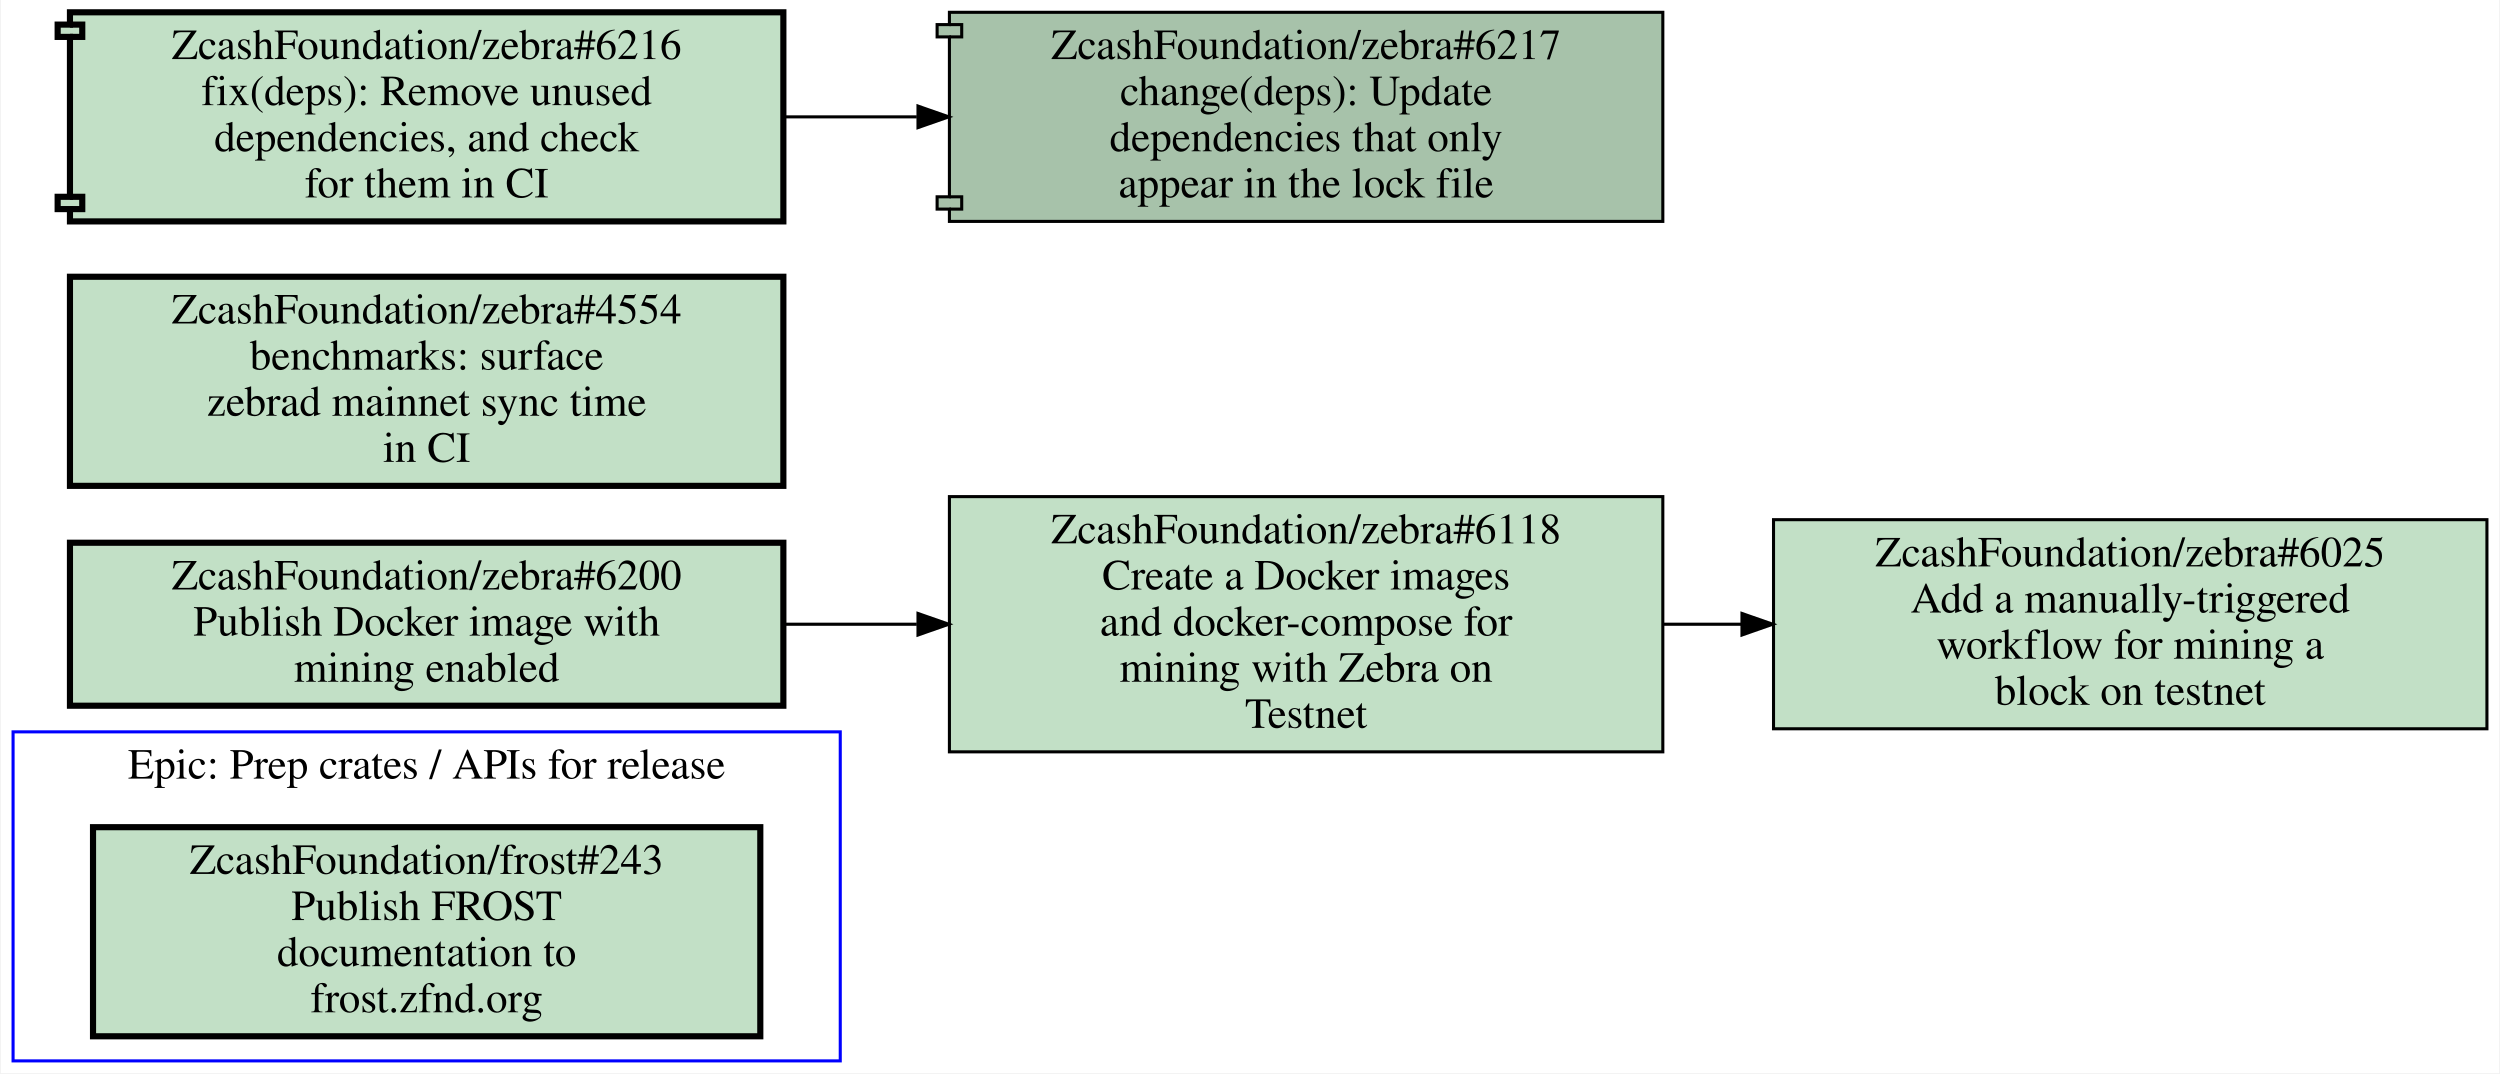
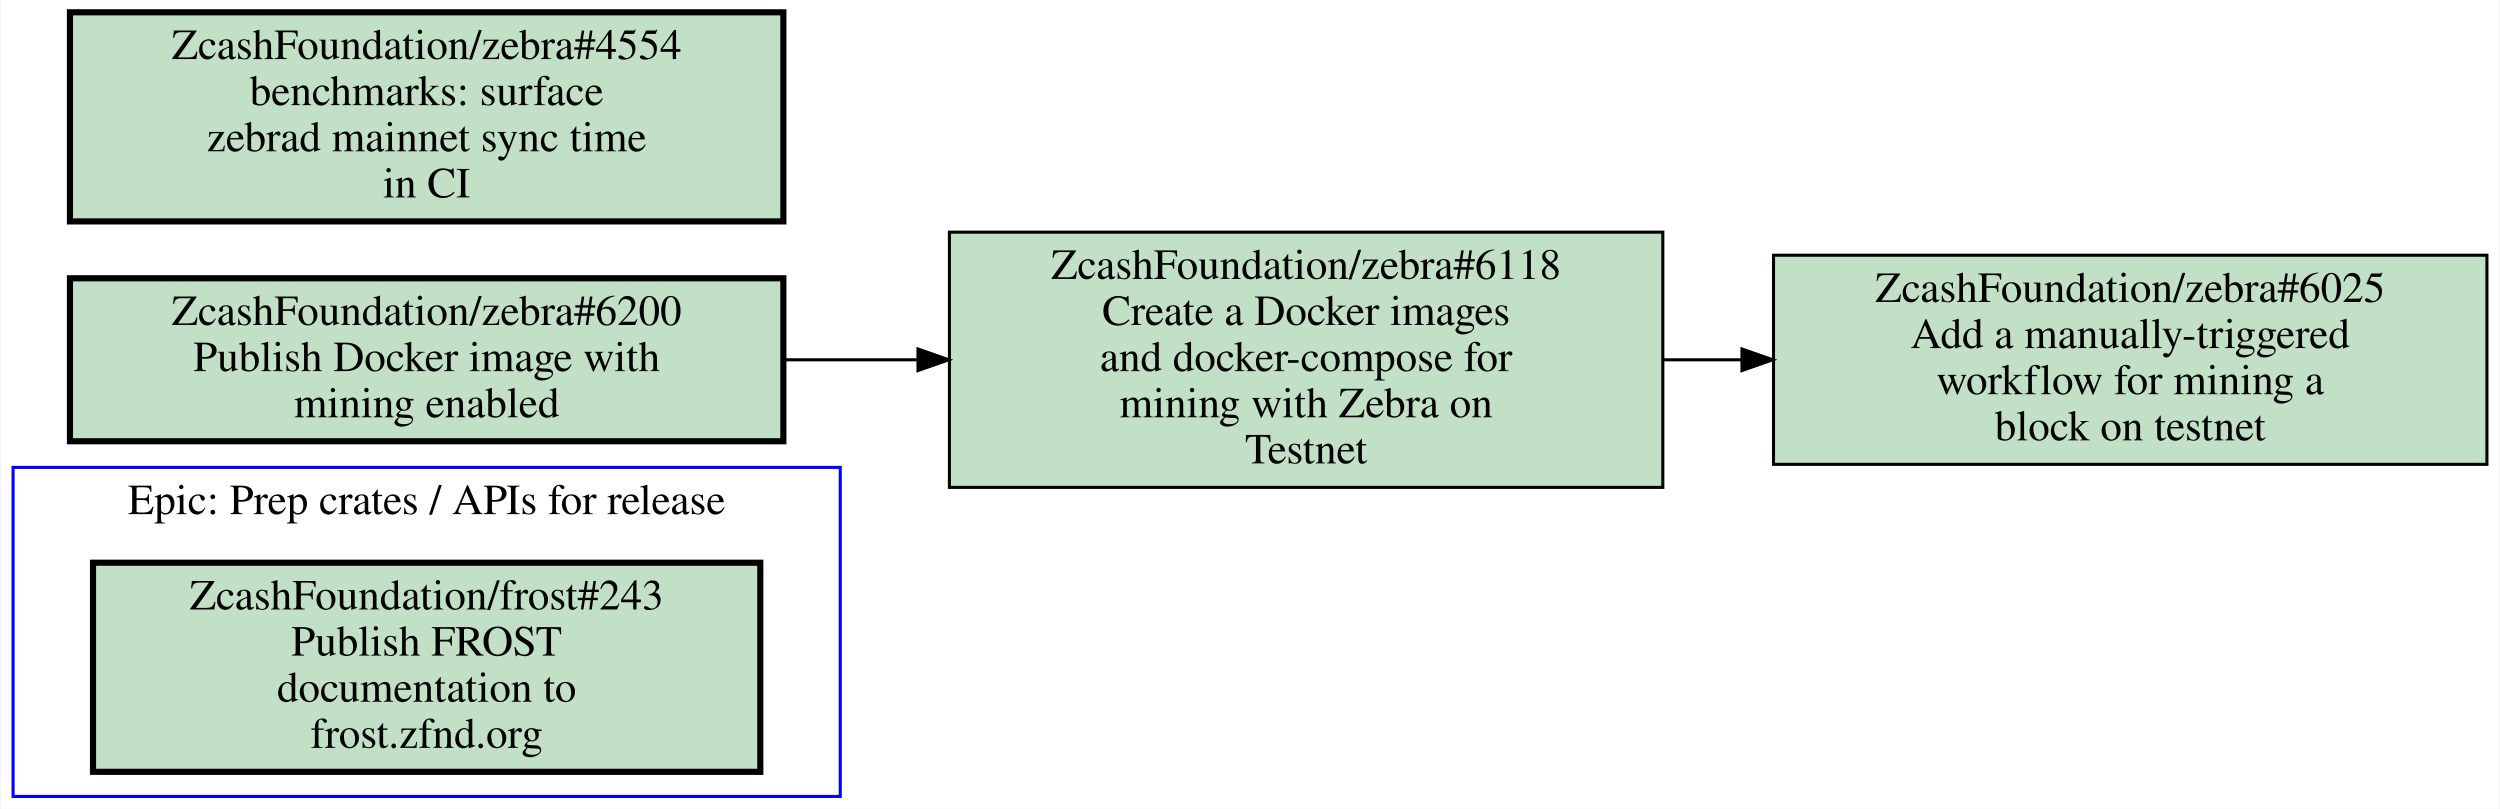
- <svg xmlns="http://www.w3.org/2000/svg" xmlns:xlink="http://www.w3.org/1999/xlink" width="813pt" height="349pt" viewBox="0.00 0.00 812.50 349.00">
-   <g id="graph0" class="graph" transform="scale(1 1) rotate(0) translate(4 345)">
-     <polygon fill="#ffffff" stroke="transparent" points="-4,4 -4,-345 808.5,-345 808.5,4 -4,4" />
+ <svg xmlns="http://www.w3.org/2000/svg" xmlns:xlink="http://www.w3.org/1999/xlink" width="813pt" height="263pt" viewBox="0.00 0.00 812.50 263.00">
+   <g id="graph0" class="graph" transform="scale(1 1) rotate(0) translate(4 259)">
+     <polygon fill="#ffffff" stroke="transparent" points="-4,4 -4,-259 808.5,-259 808.5,4 -4,4" />
    <g id="clust1" class="cluster">
      <polygon fill="none" stroke="#0000ff" points="0,0 0,-107 269,-107 269,0 0,0" />
      <text text-anchor="middle" x="134.5" y="-91.8" font-family="Times,serif" font-size="14.00" fill="#000000">Epic: Prep crates / APIs for release</text>
    </g>
    <g id="node1" class="node open">
      <g id="a_node1">
        <a xlink:href="https://github.com/ZcashFoundation/frost/issues/243" xlink:title="ZcashFoundation/frost#243&#10;Publish FROST&#10;documentation to&#10;frost.zfnd.org" target="_blank">
          <polygon fill="#c2e0c6" stroke="#000000" stroke-width="2" points="243,-76 26,-76 26,-8 243,-8 243,-76" />
          <text text-anchor="middle" x="134.5" y="-60.8" font-family="Times,serif" font-size="14.00" fill="#000000">ZcashFoundation/frost#243</text>
          <text text-anchor="middle" x="134.5" y="-45.8" font-family="Times,serif" font-size="14.00" fill="#000000">Publish FROST</text>
          <text text-anchor="middle" x="134.5" y="-30.8" font-family="Times,serif" font-size="14.00" fill="#000000">documentation to</text>
          <text text-anchor="middle" x="134.5" y="-15.8" font-family="Times,serif" font-size="14.00" fill="#000000">frost.zfnd.org</text>
        </a>
      </g>
    </g>
    <g id="node2" class="node open">
      <g id="a_node2">
        <a xlink:href="https://github.com/ZcashFoundation/zebra/issues/6025" xlink:title="ZcashFoundation/zebra#6025&#10;Add a manually-triggered&#10;workflow for mining a&#10;block on testnet" target="_blank">
          <polygon fill="#c2e0c6" stroke="#000000" points="804.5,-176 572.5,-176 572.5,-108 804.5,-108 804.5,-176" />
          <text text-anchor="middle" x="688.5" y="-160.8" font-family="Times,serif" font-size="14.00" fill="#000000">ZcashFoundation/zebra#6025</text>
          <text text-anchor="middle" x="688.5" y="-145.8" font-family="Times,serif" font-size="14.00" fill="#000000">Add a manually-triggered</text>
          <text text-anchor="middle" x="688.5" y="-130.8" font-family="Times,serif" font-size="14.00" fill="#000000">workflow for mining a</text>
          <text text-anchor="middle" x="688.5" y="-115.8" font-family="Times,serif" font-size="14.00" fill="#000000">block on testnet</text>
        </a>
      </g>
    </g>
    <g id="node3" class="node open">
      <g id="a_node3">
        <a xlink:href="https://github.com/ZcashFoundation/zebra/issues/6118" xlink:title="ZcashFoundation/zebra#6118&#10;Create a Docker images&#10;and docker-compose for&#10;mining with Zebra on&#10;Testnet" target="_blank">
          <polygon fill="#c2e0c6" stroke="#000000" points="536.5,-183.5 304.5,-183.5 304.5,-100.5 536.5,-100.5 536.5,-183.5" />
          <text text-anchor="middle" x="420.5" y="-168.3" font-family="Times,serif" font-size="14.00" fill="#000000">ZcashFoundation/zebra#6118</text>
          <text text-anchor="middle" x="420.5" y="-153.3" font-family="Times,serif" font-size="14.00" fill="#000000">Create a Docker images</text>
          <text text-anchor="middle" x="420.5" y="-138.3" font-family="Times,serif" font-size="14.00" fill="#000000">and docker-compose for</text>
          <text text-anchor="middle" x="420.5" y="-123.3" font-family="Times,serif" font-size="14.00" fill="#000000">mining with Zebra on</text>
          <text text-anchor="middle" x="420.5" y="-108.3" font-family="Times,serif" font-size="14.00" fill="#000000">Testnet</text>
        </a>
      </g>
    </g>
    <g id="edge1" class="edge">
      <path fill="none" stroke="#000000" d="M536.88,-142C545.21,-142 553.64,-142 562.03,-142" />
      <polygon fill="#000000" stroke="#000000" points="562.24,-145.5 572.24,-142 562.24,-138.5 562.24,-145.5" />
    </g>
    <g id="node4" class="node open">
      <g id="a_node4">
        <a xlink:href="https://github.com/ZcashFoundation/zebra/issues/4554" xlink:title="ZcashFoundation/zebra#4554&#10;benchmarks: surface&#10;zebrad mainnet sync time&#10;in CI" target="_blank">
          <polygon fill="#c2e0c6" stroke="#000000" stroke-width="2" points="250.5,-255 18.5,-255 18.5,-187 250.5,-187 250.5,-255" />
          <text text-anchor="middle" x="134.5" y="-239.8" font-family="Times,serif" font-size="14.00" fill="#000000">ZcashFoundation/zebra#4554</text>
          <text text-anchor="middle" x="134.5" y="-224.8" font-family="Times,serif" font-size="14.00" fill="#000000">benchmarks: surface</text>
          <text text-anchor="middle" x="134.5" y="-209.8" font-family="Times,serif" font-size="14.00" fill="#000000">zebrad mainnet sync time</text>
          <text text-anchor="middle" x="134.5" y="-194.8" font-family="Times,serif" font-size="14.00" fill="#000000">in CI</text>
        </a>
      </g>
    </g>
    <g id="node5" class="node open">
      <g id="a_node5">
        <a xlink:href="https://github.com/ZcashFoundation/zebra/issues/6200" xlink:title="ZcashFoundation/zebra#6200&#10;Publish Docker image with&#10;mining enabled" target="_blank">
          <polygon fill="#c2e0c6" stroke="#000000" stroke-width="2" points="250.5,-168.5 18.5,-168.5 18.5,-115.5 250.5,-115.5 250.5,-168.5" />
          <text text-anchor="middle" x="134.5" y="-153.3" font-family="Times,serif" font-size="14.00" fill="#000000">ZcashFoundation/zebra#6200</text>
          <text text-anchor="middle" x="134.5" y="-138.3" font-family="Times,serif" font-size="14.00" fill="#000000">Publish Docker image with</text>
          <text text-anchor="middle" x="134.5" y="-123.3" font-family="Times,serif" font-size="14.00" fill="#000000">mining enabled</text>
        </a>
      </g>
    </g>
    <g id="edge2" class="edge">
      <path fill="none" stroke="#000000" d="M250.83,-142C265.01,-142 279.56,-142 293.89,-142" />
      <polygon fill="#000000" stroke="#000000" points="294.28,-145.5 304.28,-142 294.28,-138.5 294.28,-145.5" />
    </g>
-     <g id="node6" class="node open">
-       <g id="a_node6">
-         <a xlink:href="https://github.com/ZcashFoundation/zebra/pull/6217" xlink:title="ZcashFoundation/zebra#6217&#10;change(deps): Update&#10;dependencies that only&#10;appear in the lock file" target="_blank">
-           <polygon fill="#a7c2aa" stroke="#000000" points="536.5,-341 304.5,-341 304.5,-337 300.5,-337 300.5,-333 304.5,-333 304.5,-281 300.5,-281 300.5,-277 304.5,-277 304.5,-273 536.5,-273 536.5,-341" />
-           <polyline fill="none" stroke="#000000" points="304.5,-337 308.5,-337 308.5,-333 304.5,-333 " />
-           <polyline fill="none" stroke="#000000" points="304.5,-281 308.5,-281 308.5,-277 304.5,-277 " />
-           <text text-anchor="middle" x="420.5" y="-325.8" font-family="Times,serif" font-size="14.00" fill="#000000">ZcashFoundation/zebra#6217</text>
-           <text text-anchor="middle" x="420.5" y="-310.8" font-family="Times,serif" font-size="14.00" fill="#000000">change(deps): Update</text>
-           <text text-anchor="middle" x="420.5" y="-295.8" font-family="Times,serif" font-size="14.00" fill="#000000">dependencies that only</text>
-           <text text-anchor="middle" x="420.5" y="-280.8" font-family="Times,serif" font-size="14.00" fill="#000000">appear in the lock file</text>
-         </a>
-       </g>
-     </g>
-     <g id="node7" class="node open">
-       <g id="a_node7">
-         <a xlink:href="https://github.com/ZcashFoundation/zebra/pull/6216" xlink:title="ZcashFoundation/zebra#6216&#10;fix(deps): Remove unused&#10;dependencies, and check&#10;for them in CI" target="_blank">
-           <polygon fill="#c2e0c6" stroke="#000000" stroke-width="2" points="250.5,-341 18.5,-341 18.5,-337 14.5,-337 14.5,-333 18.5,-333 18.5,-281 14.5,-281 14.5,-277 18.5,-277 18.5,-273 250.5,-273 250.5,-341" />
-           <polyline fill="none" stroke="#000000" stroke-width="2" points="18.5,-337 22.5,-337 22.5,-333 18.5,-333 " />
-           <polyline fill="none" stroke="#000000" stroke-width="2" points="18.5,-281 22.5,-281 22.5,-277 18.5,-277 " />
-           <text text-anchor="middle" x="134.5" y="-325.8" font-family="Times,serif" font-size="14.00" fill="#000000">ZcashFoundation/zebra#6216</text>
-           <text text-anchor="middle" x="134.5" y="-310.8" font-family="Times,serif" font-size="14.00" fill="#000000">fix(deps): Remove unused</text>
-           <text text-anchor="middle" x="134.5" y="-295.8" font-family="Times,serif" font-size="14.00" fill="#000000">dependencies, and check</text>
-           <text text-anchor="middle" x="134.5" y="-280.8" font-family="Times,serif" font-size="14.00" fill="#000000">for them in CI</text>
-         </a>
-       </g>
-     </g>
-     <g id="edge3" class="edge">
-       <path fill="none" stroke="#000000" d="M250.83,-307C265.01,-307 279.56,-307 293.89,-307" />
-       <polygon fill="#000000" stroke="#000000" points="294.28,-310.5 304.28,-307 294.28,-303.5 294.28,-310.5" />
-     </g>
  </g>
</svg>
